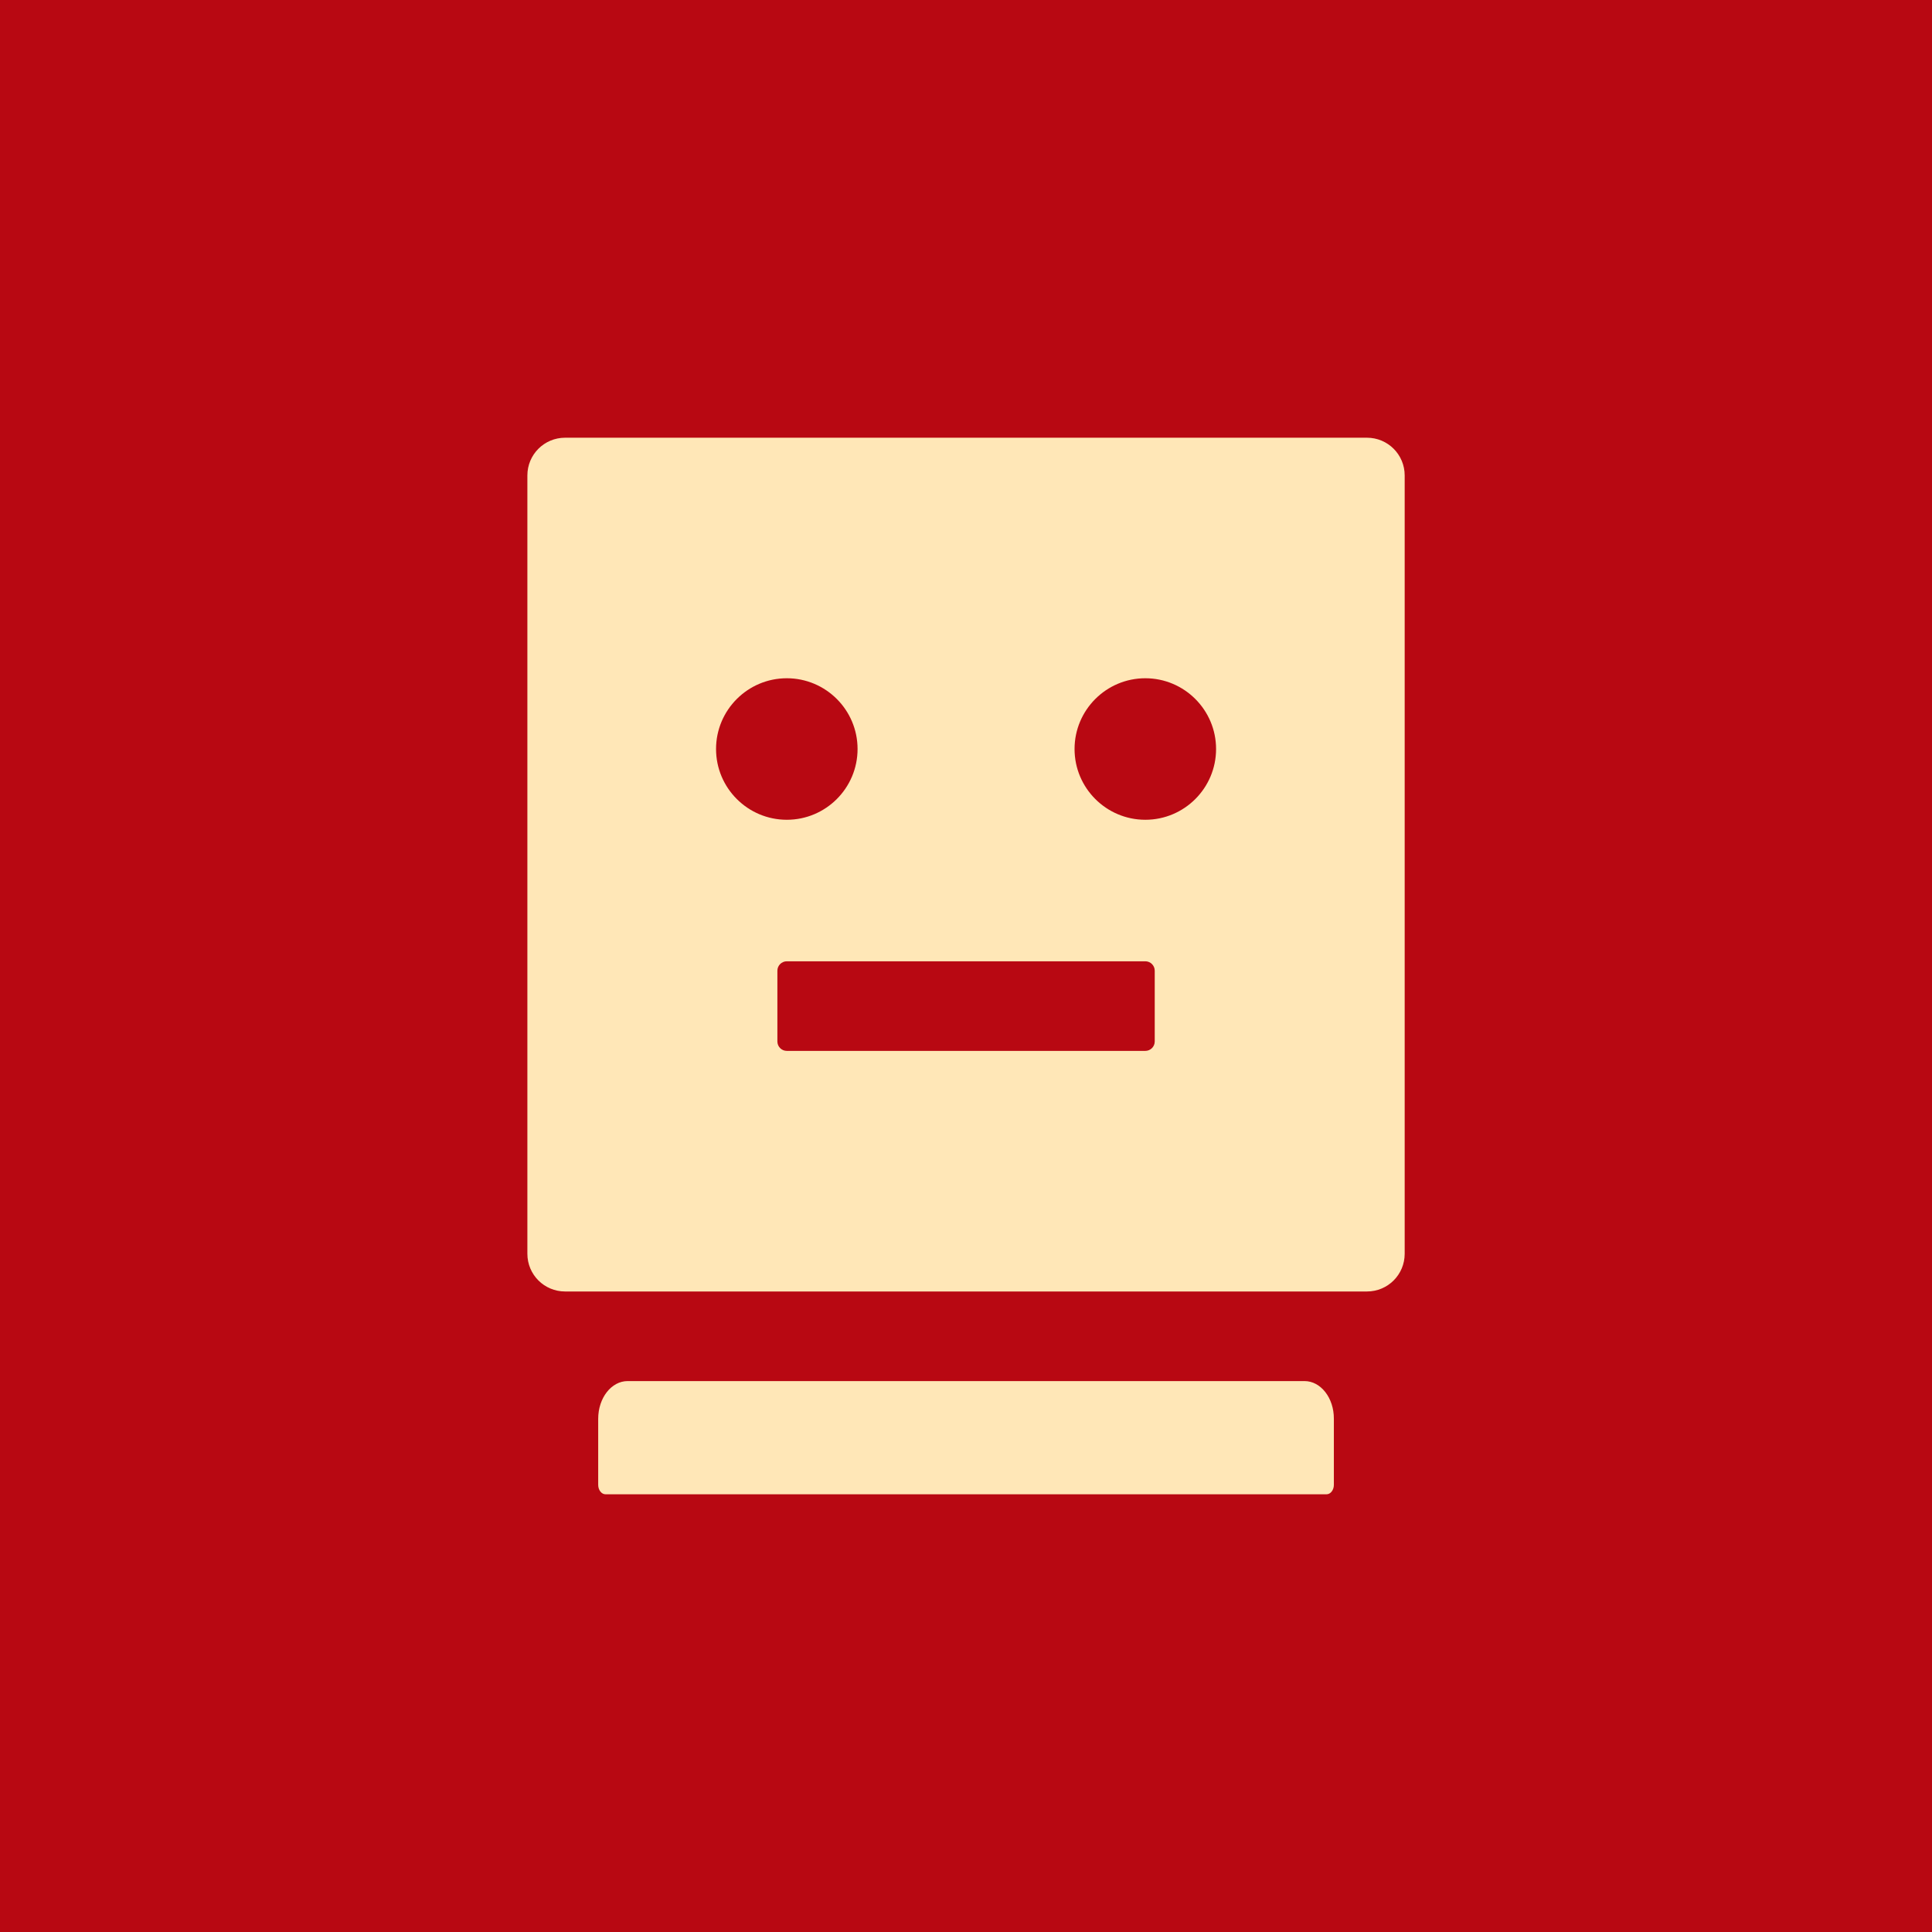
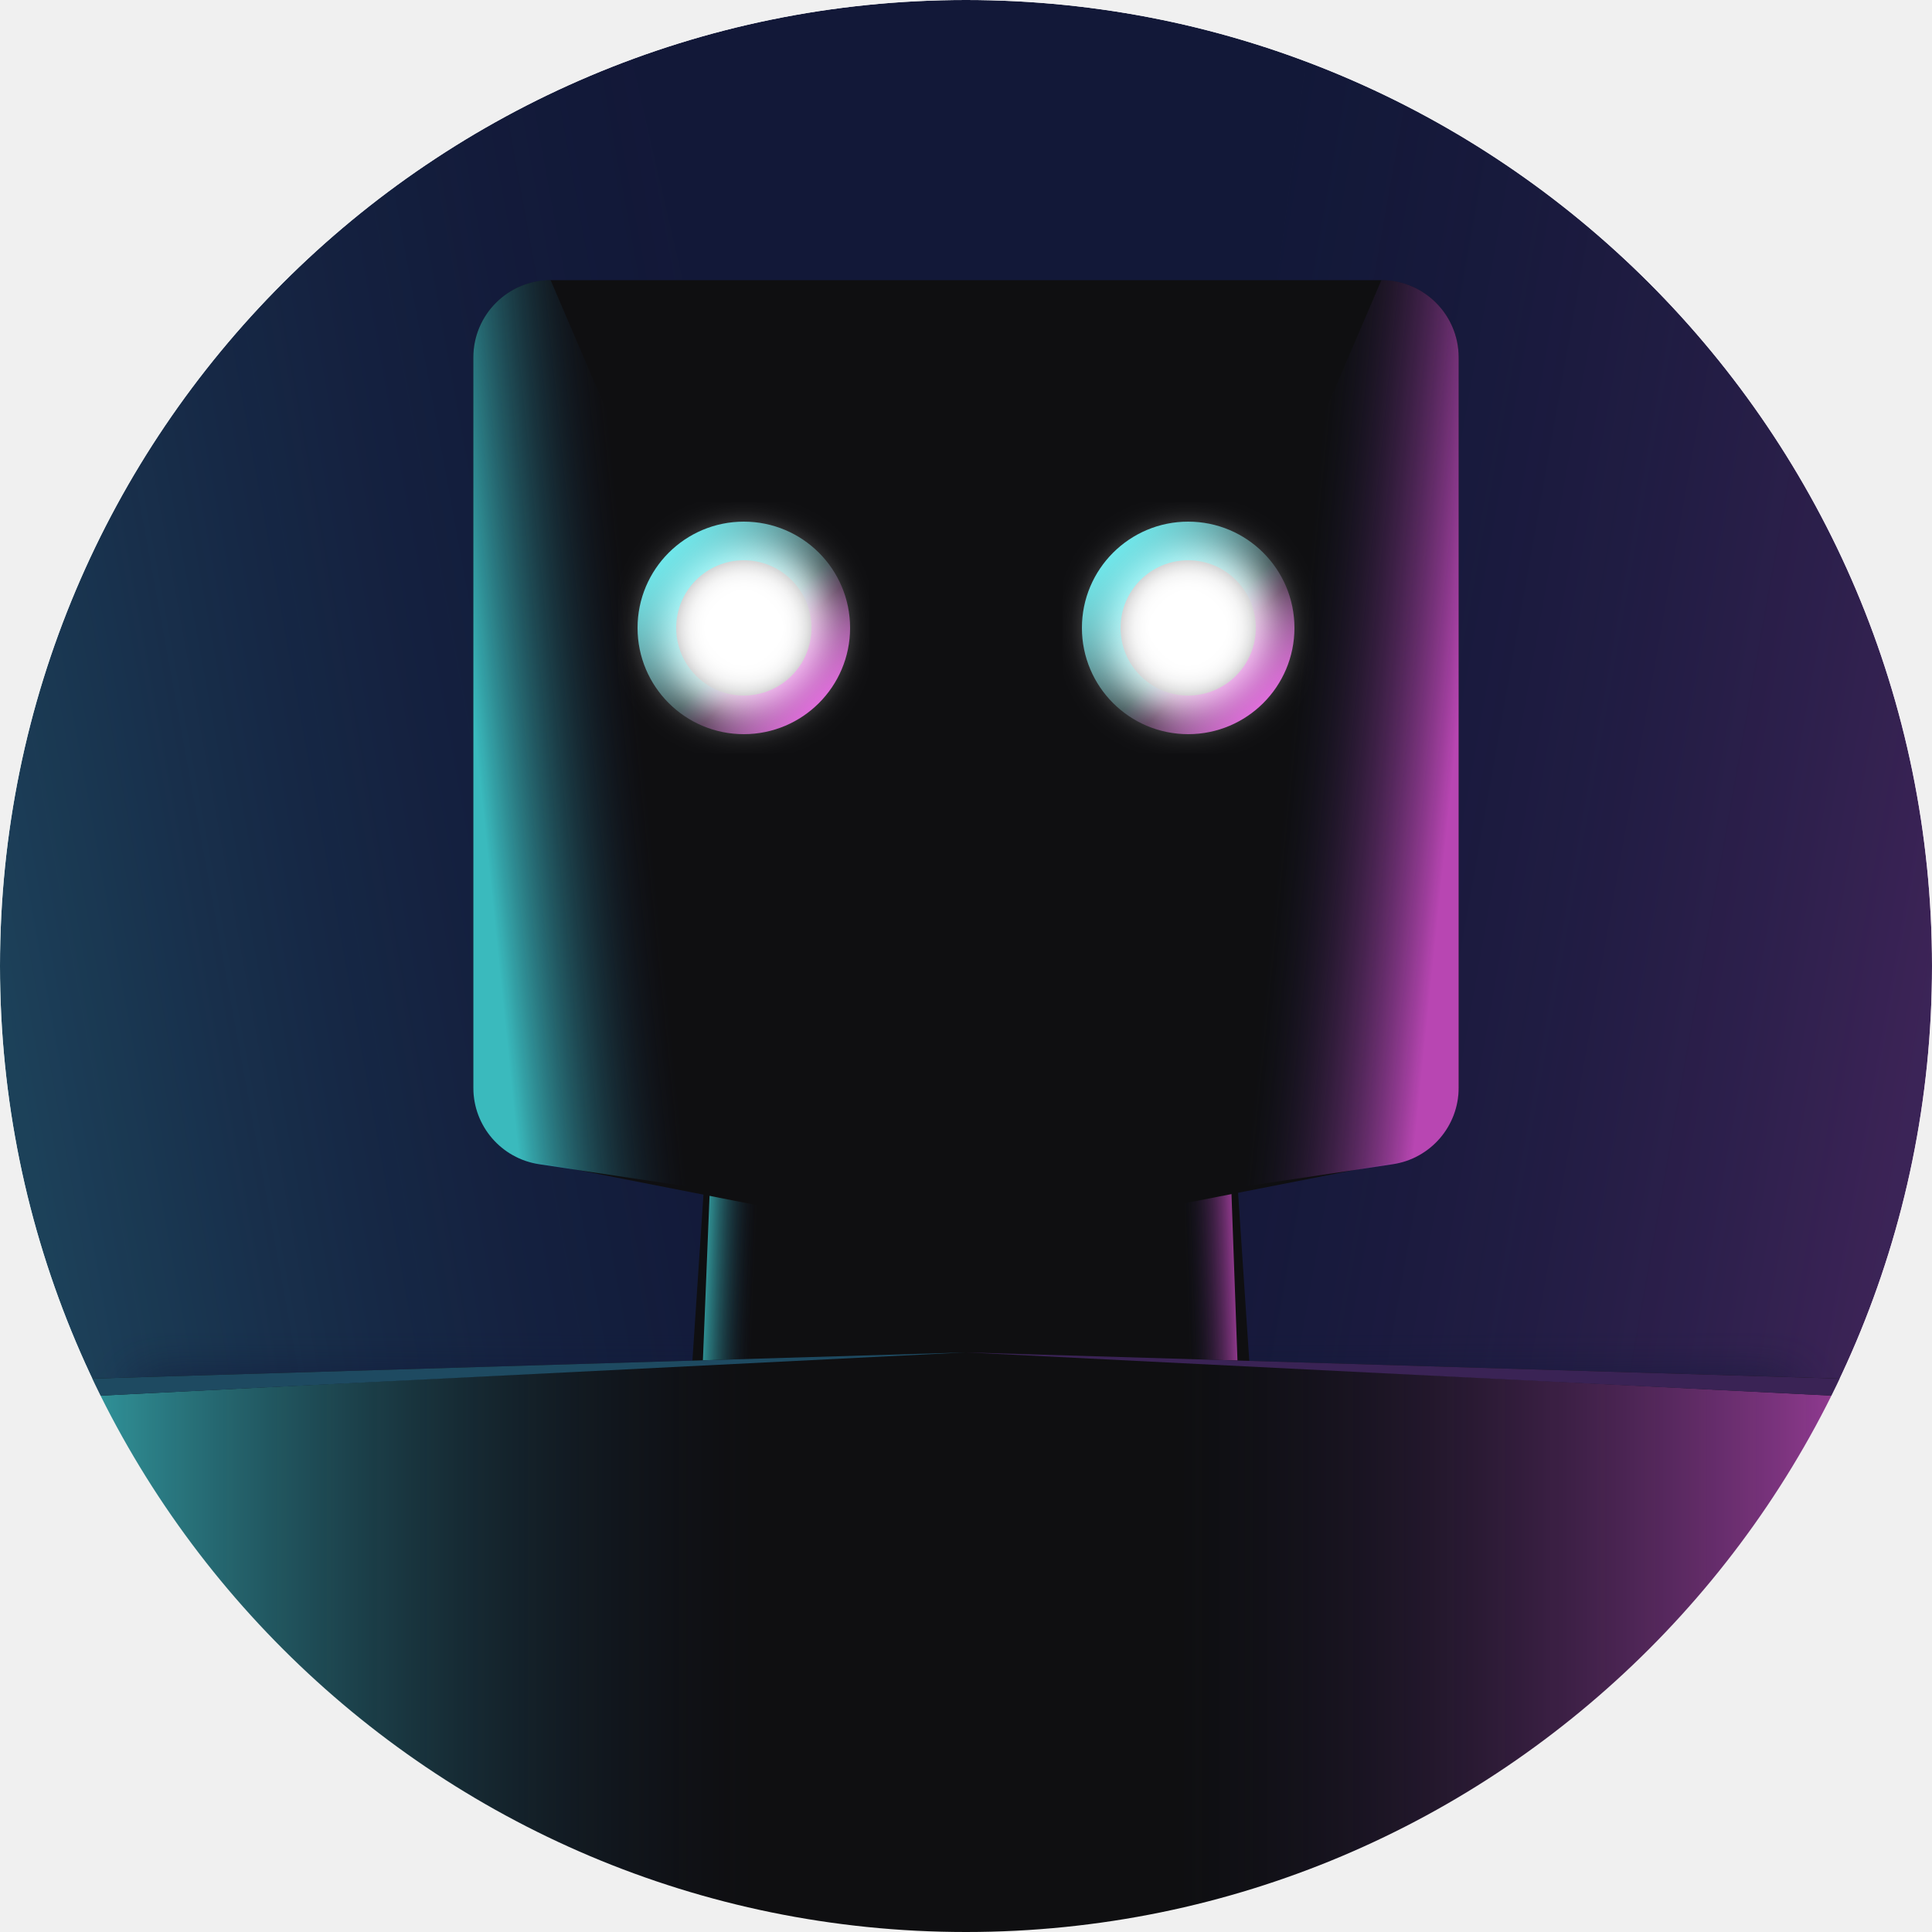
- <svg xmlns="http://www.w3.org/2000/svg" fill="none" height="32" viewBox="0 0 32 32" width="32">
-   <path d="m0 0h32v32h-32z" fill="#b80812" />
-   <path d="m22.641 7.25h-13.281c-.346 0-.625.279-.625.625v12.891c0 .346.279.625.625.625h13.281c.346 0 .625-.279.625-.625v-12.891c0-.346-.279-.625-.625-.625zm-10.781 5.156c0-.646.525-1.172 1.172-1.172.646 0 1.172.525 1.172 1.172 0 .646-.525 1.172-1.172 1.172-.646 0-1.172-.525-1.172-1.172zm7.266 4.844c0 .086-.07.156-.156.156h-5.938c-.086 0-.156-.07-.156-.156v-1.172c0-.086.07-.156.156-.156h5.938c.086 0 .156.07.156.156zm-.156-3.672c-.646 0-1.172-.525-1.172-1.172 0-.646.525-1.172 1.172-1.172.646 0 1.172.525 1.172 1.172 0 .646-.525 1.172-1.172 1.172zm2.637 9.297h-11.211c-.27 0-.488.279-.488.625v1.094c0 .086.055.156.121.156h11.943c.066 0 .121-.07.121-.156v-1.094c.002-.346-.217-.625-.486-.625z" fill="#ffe7b7" />
+ <svg xmlns="http://www.w3.org/2000/svg" width="200" height="200" viewBox="0 0 200 200" fill="none">
+   <mask id="mask0" mask-type="alpha" maskUnits="userSpaceOnUse" x="0" y="0" width="200" height="200">
+     <circle cx="100" cy="100" r="100" fill="#121838" />
+   </mask>
+   <g mask="url(#mask0)">
+     <circle cx="100" cy="100" r="100" fill="#121838" />
+     <path opacity="0.25" d="M0 16C0 7.163 7.163 0 16 0H64L110 200H16C7.163 200 0 192.837 0 184V16Z" fill="url(#paint0_linear)" />
+     <path opacity="0.25" d="M200 16C200 7.163 192.837 0 184 0H136L110 200H184C192.837 200 200 192.837 200 184V16Z" fill="url(#paint1_linear)" />
+     <g filter="url(#filter0_f)">
+       <rect x="14" y="143" width="172" height="3" rx="1.5" fill="#121838" />
+     </g>
+     <path d="M74 106H127L130 151H71L74 106Z" fill="#0F0F11" />
+     <path opacity="0.75" d="M75.625 69.92C75.736 67.168 78.058 65.026 80.81 65.137L77.162 155.564C74.344 155.166 72.285 152.698 72.4 149.854L75.625 69.92Z" fill="url(#paint2_linear)" />
+     <path opacity="0.75" d="M125.551 69.925C125.452 67.171 123.14 65.02 120.387 65.119L123.64 155.56C126.46 155.175 128.529 152.716 128.427 149.871L125.551 69.925Z" fill="url(#paint3_linear)" />
+     <path d="M0 143L100 140L200 143V184C200 192.837 192.837 200 184 200H16C7.163 200 0 192.837 0 184V143Z" fill="#0F0F11" />
+     <path d="M0 146.902C0 145.836 0.835 144.958 1.899 144.904L99 140V200H16C7.163 200 0 192.837 0 184L0 146.902Z" fill="url(#paint4_linear)" />
+     <path d="M200 146.902C200 145.836 199.165 144.958 198.101 144.904L101 140V200H184C192.837 200 200 192.837 200 184L200 146.902Z" fill="url(#paint5_linear)" />
+     <path d="M100 140L0 145V143L100 140Z" fill="#1E4A61" />
+     <path d="M100 140L200 145V143L100 140Z" fill="#3A2355" />
+     <path d="M49 37C49 32.582 52.582 29 57 29H143C147.418 29 151 32.582 151 37V112.416C151 116.241 148.293 119.531 144.539 120.267L101.539 128.698C100.523 128.897 99.477 128.897 98.461 128.698L55.461 120.267C51.707 119.531 49 116.241 49 112.416V37Z" fill="#0F0F11" />
+     <path d="M151 37C151 32.582 147.418 29 143 29L101 127L144.187 120.52C148.103 119.932 151 116.568 151 112.608V37Z" fill="url(#paint6_linear)" />
+     <path d="M49 37C49 32.582 52.582 29 57 29L99 127L55.813 120.52C51.897 119.932 49 116.568 49 112.608V37Z" fill="url(#paint7_linear)" />
+     <g filter="url(#filter1_f)">
+       <circle cx="77" cy="65" r="9" fill="white" />
+     </g>
+     <circle cx="77" cy="65" r="9" stroke="url(#paint8_linear)" stroke-width="4" />
+     <g filter="url(#filter2_f)">
+       <circle cx="123" cy="65" r="9" fill="white" />
+     </g>
+     <circle cx="123" cy="65" r="9" stroke="url(#paint9_linear)" stroke-width="4" />
+   </g>
+   <defs>
+     <filter id="filter0_f" x="9" y="138" width="182" height="13" filterUnits="userSpaceOnUse" color-interpolation-filters="sRGB">
+       <feFlood flood-opacity="0" result="BackgroundImageFix" />
+       <feBlend mode="normal" in="SourceGraphic" in2="BackgroundImageFix" result="shape" />
+       <feGaussianBlur stdDeviation="2.5" result="effect1_foregroundBlur" />
+     </filter>
+     <filter id="filter1_f" x="64" y="52" width="26" height="26" filterUnits="userSpaceOnUse" color-interpolation-filters="sRGB">
+       <feFlood flood-opacity="0" result="BackgroundImageFix" />
+       <feBlend mode="normal" in="SourceGraphic" in2="BackgroundImageFix" result="shape" />
+       <feGaussianBlur stdDeviation="2" result="effect1_foregroundBlur" />
+     </filter>
+     <filter id="filter2_f" x="110" y="52" width="26" height="26" filterUnits="userSpaceOnUse" color-interpolation-filters="sRGB">
+       <feFlood flood-opacity="0" result="BackgroundImageFix" />
+       <feBlend mode="normal" in="SourceGraphic" in2="BackgroundImageFix" result="shape" />
+       <feGaussianBlur stdDeviation="2" result="effect1_foregroundBlur" />
+     </filter>
+     <linearGradient id="paint0_linear" x1="0" y1="100" x2="87.5" y2="84" gradientUnits="userSpaceOnUse">
+       <stop stop-color="#3ABABD" />
+       <stop offset="1" stop-color="#121838" stop-opacity="0" />
+     </linearGradient>
+     <linearGradient id="paint1_linear" x1="200" y1="100" x2="110" y2="84" gradientUnits="userSpaceOnUse">
+       <stop stop-color="#B846B2" />
+       <stop offset="1" stop-color="#121838" stop-opacity="0" />
+     </linearGradient>
+     <linearGradient id="paint2_linear" x1="74.012" y1="109.9" x2="78.996" y2="110.101" gradientUnits="userSpaceOnUse">
+       <stop stop-color="#3ABABD" />
+       <stop offset="1" stop-color="#121838" stop-opacity="0" />
+     </linearGradient>
+     <linearGradient id="paint3_linear" x1="126.989" y1="109.91" x2="122.004" y2="110.09" gradientUnits="userSpaceOnUse">
+       <stop stop-color="#B846B2" />
+       <stop offset="1" stop-color="#121838" stop-opacity="0" />
+     </linearGradient>
+     <linearGradient id="paint4_linear" x1="99" y1="172" x2="2.55448e-07" y2="172" gradientUnits="userSpaceOnUse">
+       <stop offset="0.211" stop-color="#121838" stop-opacity="0" />
+       <stop offset="1" stop-color="#3ABABD" />
+     </linearGradient>
+     <linearGradient id="paint5_linear" x1="101" y1="172" x2="200" y2="172" gradientUnits="userSpaceOnUse">
+       <stop offset="0.211" stop-color="#121838" stop-opacity="0" />
+       <stop offset="1" stop-color="#B846B2" />
+     </linearGradient>
+     <linearGradient id="paint6_linear" x1="151" y1="74.249" x2="134" y2="72.5" gradientUnits="userSpaceOnUse">
+       <stop stop-color="#B846B2" />
+       <stop offset="1" stop-color="#121838" stop-opacity="0" />
+     </linearGradient>
+     <linearGradient id="paint7_linear" x1="49" y1="74.249" x2="66" y2="72.5" gradientUnits="userSpaceOnUse">
+       <stop stop-color="#3ABABD" />
+       <stop offset="1" stop-color="#121838" stop-opacity="0" />
+     </linearGradient>
+     <linearGradient id="paint8_linear" x1="68" y1="56" x2="86" y2="74" gradientUnits="userSpaceOnUse">
+       <stop stop-color="#6FFBFF" />
+       <stop offset="0.547" stop-color="#A7FDFF" stop-opacity="0.25" />
+       <stop offset="0.661" stop-color="#FF96FC" stop-opacity="0.25" />
+       <stop offset="1" stop-color="#FF72F9" />
+     </linearGradient>
+     <linearGradient id="paint9_linear" x1="114" y1="56" x2="132" y2="74" gradientUnits="userSpaceOnUse">
+       <stop stop-color="#6FFBFF" />
+       <stop offset="0.547" stop-color="#A7FDFF" stop-opacity="0.25" />
+       <stop offset="0.661" stop-color="#FF96FC" stop-opacity="0.25" />
+       <stop offset="1" stop-color="#FF72F9" />
+     </linearGradient>
+   </defs>
</svg>
